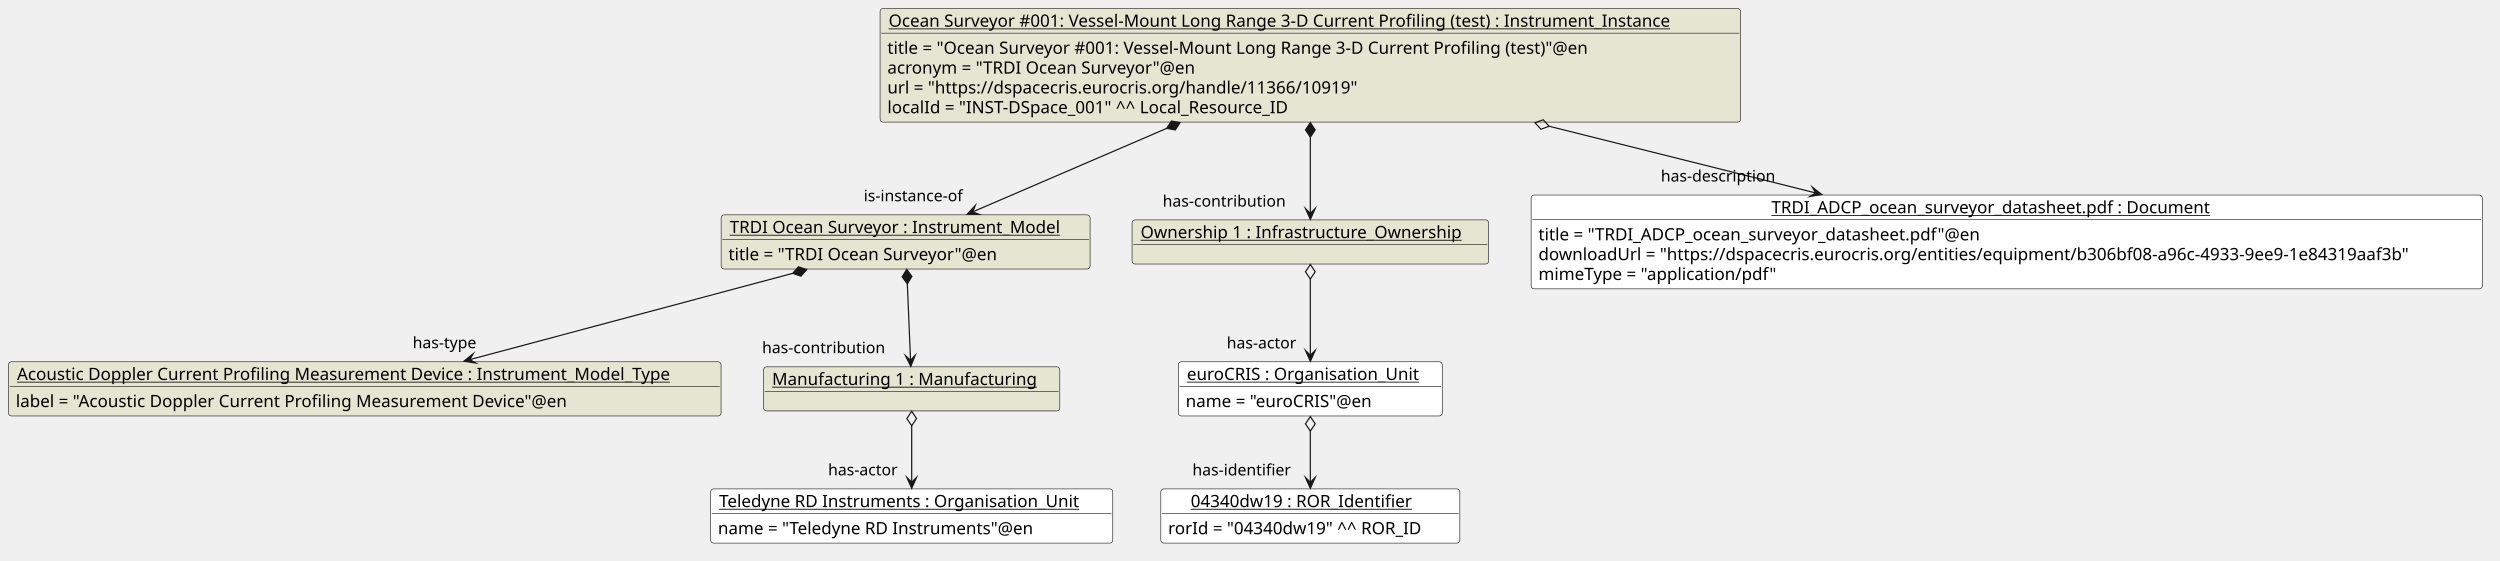
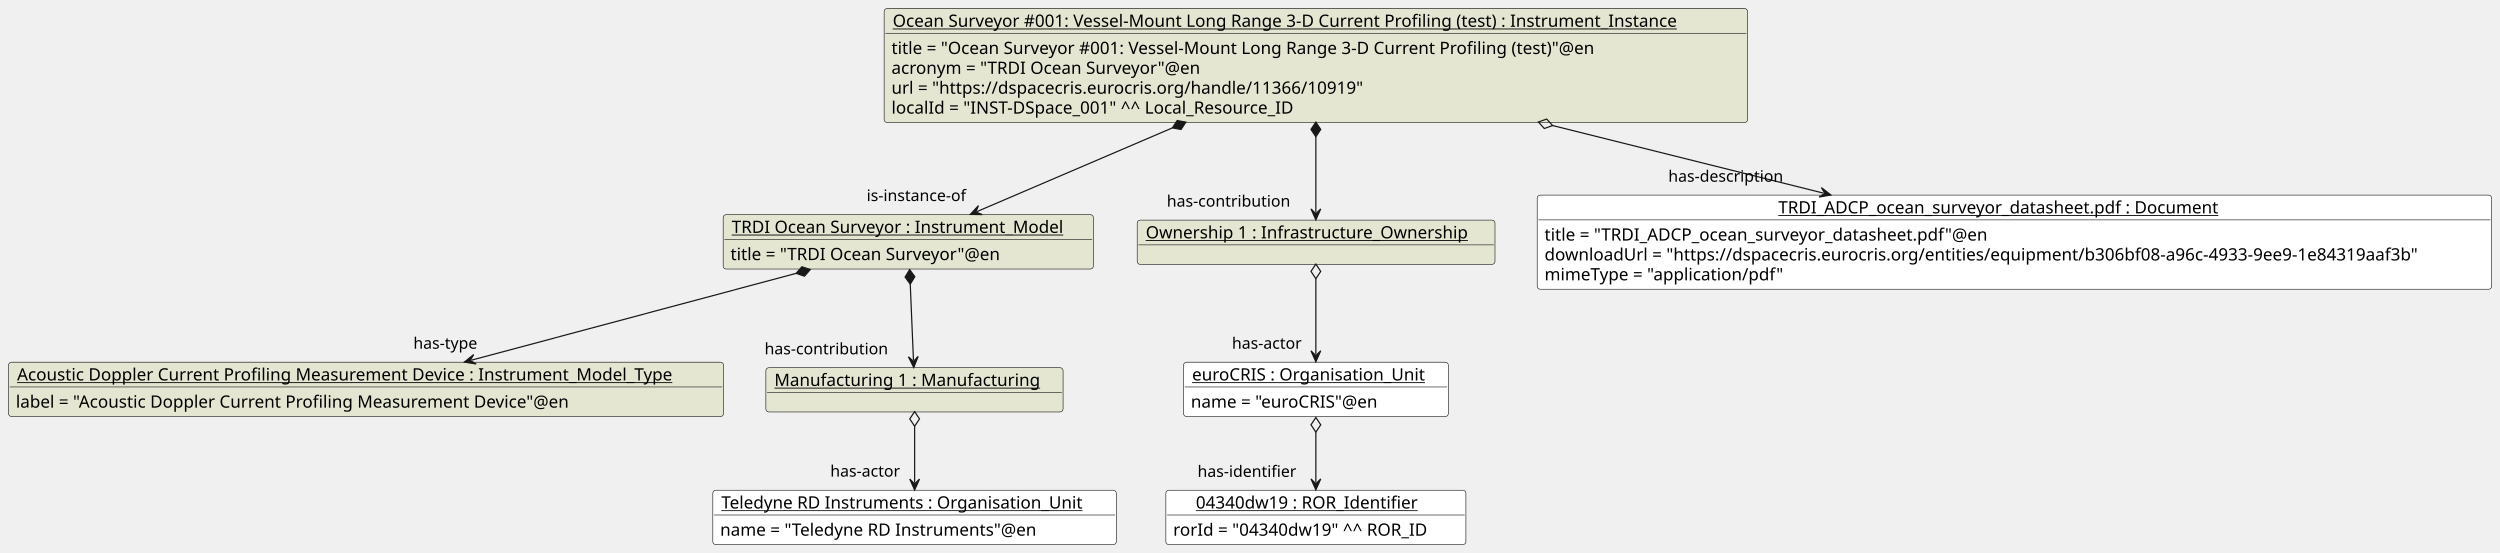
- <svg xmlns="http://www.w3.org/2000/svg" version="1.1" data-diagram-type="CLASS" style="width:2057px;height:461px;background:#FFFFFF;" width="2057px" height="461px" viewBox="0 0 2057 461" zoomAndPan="magnify" preserveAspectRatio="none" contentStyleType="text/css">
+ <svg xmlns="http://www.w3.org/2000/svg" contentStyleType="text/css" data-diagram-type="CLASS" height="453px" preserveAspectRatio="none" style="width:2050px;height:453px;background:#FFFFFF;" version="1.1" viewBox="0 0 2050 453" width="2050px" zoomAndPan="magnify">
  <defs />
-   <g font-family="sans-serif" lengthAdjust="spacing">
-     <g class="entity" data-qualified-name="instance" id="ent0001" data-source-line="1">
-       <rect x="724.12" y="7" width="708.039" height="93.484" fill="#E4E6D2" style="stroke:#181818;stroke-width:0.5;" rx="2.5" ry="2.5" />
-       <text x="731.12" y="21.995" fill="#000" font-size="14" textLength="694.039" text-decoration="underline">Ocean Surveyor #001: Vessel-Mount Long Range 3-D Current Profiling (test) : Instrument_Instance</text>
-       <line x1="725.12" y1="27.297" x2="1431.159" y2="27.297" style="stroke:#181818;stroke-width:0.5;" />
-       <text x="730.12" y="44.292" fill="#000" font-size="14" textLength="629.214">title = "Ocean Surveyor #001: Vessel-Mount Long Range 3-D Current Profiling (test)"@en</text>
-       <text x="730.12" y="60.589" fill="#000" font-size="14" textLength="276.281">acronym = "TRDI Ocean Surveyor"@en</text>
-       <text x="730.12" y="76.886" fill="#000" font-size="14" textLength="416.295">url = "https://dspacecris.eurocris.org/handle/11366/10919"</text>
-       <text x="730.12" y="93.183" fill="#000" font-size="14" textLength="366.345">localId = "INST-DSpace_001" ^^ Local_Resource_ID</text>
+   <g>
+     <g class="entity" data-entity="instance" data-source-line="2" data-uid="ent0002" id="entity_instance">
+       <rect fill="#E4E6D2" height="93.484" rx="2.5" ry="2.5" style="stroke:#181818;stroke-width:0.5;" width="708.039" x="725" y="7" />
+       <text fill="#000000" font-family="sans-serif" font-size="14" lengthAdjust="spacing" text-decoration="underline" textLength="694.039" x="732" y="21.995">Ocean Surveyor #001: Vessel-Mount Long Range 3-D Current Profiling (test) : Instrument_Instance</text>
+       <line style="stroke:#181818;stroke-width:0.5;" x1="726" x2="1432.039" y1="27.297" y2="27.297" />
+       <text fill="#000000" font-family="sans-serif" font-size="14" lengthAdjust="spacing" textLength="629.214" x="731" y="44.292">title = "Ocean Surveyor #001: Vessel-Mount Long Range 3-D Current Profiling (test)"@en</text>
+       <text fill="#000000" font-family="sans-serif" font-size="14" lengthAdjust="spacing" textLength="276.281" x="731" y="60.589">acronym = "TRDI Ocean Surveyor"@en</text>
+       <text fill="#000000" font-family="sans-serif" font-size="14" lengthAdjust="spacing" textLength="416.295" x="731" y="76.886">url = "https://dspacecris.eurocris.org/handle/11366/10919"</text>
+       <text fill="#000000" font-family="sans-serif" font-size="14" lengthAdjust="spacing" textLength="366.345" x="731" y="93.183">localId = "INST-DSpace_001" ^^ Local_Resource_ID</text>
    </g>
-     <g class="entity" data-qualified-name="model" id="ent0002" data-source-line="8">
-       <rect x="593.36" y="176.78" width="303.57" height="44.594" fill="#E4E6D2" style="stroke:#181818;stroke-width:0.5;" rx="2.5" ry="2.5" />
-       <text x="600.36" y="191.775" fill="#000" font-size="14" textLength="289.57" text-decoration="underline">TRDI Ocean Surveyor : Instrument_Model</text>
-       <line x1="594.36" y1="197.077" x2="895.93" y2="197.077" style="stroke:#181818;stroke-width:0.5;" />
-       <text x="599.36" y="214.072" fill="#000" font-size="14" textLength="242.259">title = "TRDI Ocean Surveyor"@en</text>
+     <g class="entity" data-entity="model" data-source-line="9" data-uid="ent0003" id="entity_model">
+       <rect fill="#E4E6D2" height="44.594" rx="2.5" ry="2.5" style="stroke:#181818;stroke-width:0.5;" width="303.57" x="593" y="176" />
+       <text fill="#000000" font-family="sans-serif" font-size="14" lengthAdjust="spacing" text-decoration="underline" textLength="289.57" x="600" y="190.995">TRDI Ocean Surveyor : Instrument_Model</text>
+       <line style="stroke:#181818;stroke-width:0.5;" x1="594" x2="895.57" y1="196.297" y2="196.297" />
+       <text fill="#000000" font-family="sans-serif" font-size="14" lengthAdjust="spacing" textLength="242.259" x="599" y="213.292">title = "TRDI Ocean Surveyor"@en</text>
    </g>
-     <g class="entity" data-qualified-name="modelType" id="ent0003" data-source-line="12">
-       <rect x="7" y="297.67" width="586.284" height="44.594" fill="#E4E6D2" style="stroke:#181818;stroke-width:0.5;" rx="2.5" ry="2.5" />
-       <text x="14" y="312.665" fill="#000" font-size="14" textLength="572.284" text-decoration="underline">Acoustic Doppler Current Profiling Measurement Device : Instrument_Model_Type</text>
-       <line x1="8" y1="317.967" x2="592.284" y2="317.967" style="stroke:#181818;stroke-width:0.5;" />
-       <text x="13" y="334.962" fill="#000" font-size="14" textLength="490.123">label = "Acoustic Doppler Current Profiling Measurement Device"@en</text>
+     <g class="entity" data-entity="modelType" data-source-line="13" data-uid="ent0004" id="entity_modelType">
+       <rect fill="#E4E6D2" height="44.594" rx="2.5" ry="2.5" style="stroke:#181818;stroke-width:0.5;" width="586.284" x="7" y="297" />
+       <text fill="#000000" font-family="sans-serif" font-size="14" lengthAdjust="spacing" text-decoration="underline" textLength="572.284" x="14" y="311.995">Acoustic Doppler Current Profiling Measurement Device : Instrument_Model_Type</text>
+       <line style="stroke:#181818;stroke-width:0.5;" x1="8" x2="592.284" y1="317.297" y2="317.297" />
+       <text fill="#000000" font-family="sans-serif" font-size="14" lengthAdjust="spacing" textLength="490.123" x="13" y="334.292">label = "Acoustic Doppler Current Profiling Measurement Device"@en</text>
    </g>
-     <g class="entity" data-qualified-name="ownership" id="ent0004" data-source-line="16">
-       <rect x="931.45" y="180.93" width="293.392" height="36.297" fill="#E4E6D2" style="stroke:#181818;stroke-width:0.5;" rx="2.5" ry="2.5" />
-       <text x="938.45" y="195.925" fill="#000" font-size="14" textLength="279.392" text-decoration="underline">Ownership 1 : Infrastructure_Ownership</text>
-       <line x1="932.45" y1="201.227" x2="1223.842" y2="201.227" style="stroke:#181818;stroke-width:0.5;" />
+     <g class="entity" data-entity="ownership" data-source-line="17" data-uid="ent0005" id="entity_ownership">
+       <rect fill="#E4E6D2" height="36.297" rx="2.5" ry="2.5" style="stroke:#181818;stroke-width:0.5;" width="293.392" x="932.5" y="180.5" />
+       <text fill="#000000" font-family="sans-serif" font-size="14" lengthAdjust="spacing" text-decoration="underline" textLength="279.392" x="939.5" y="195.495">Ownership 1 : Infrastructure_Ownership</text>
+       <line style="stroke:#181818;stroke-width:0.5;" x1="933.5" x2="1224.892" y1="200.797" y2="200.797" />
    </g>
-     <g class="entity" data-qualified-name="manufacturing" id="ent0005" data-source-line="18">
-       <rect x="628.28" y="301.82" width="243.729" height="36.297" fill="#E4E6D2" style="stroke:#181818;stroke-width:0.5;" rx="2.5" ry="2.5" />
-       <text x="635.28" y="316.815" fill="#000" font-size="14" textLength="229.729" text-decoration="underline">Manufacturing 1 : Manufacturing</text>
-       <line x1="629.28" y1="322.117" x2="871.009" y2="322.117" style="stroke:#181818;stroke-width:0.5;" />
+     <g class="entity" data-entity="manufacturing" data-source-line="19" data-uid="ent0006" id="entity_manufacturing">
+       <rect fill="#E4E6D2" height="36.297" rx="2.5" ry="2.5" style="stroke:#181818;stroke-width:0.5;" width="243.728" x="628" y="301.5" />
+       <text fill="#000000" font-family="sans-serif" font-size="14" lengthAdjust="spacing" text-decoration="underline" textLength="229.728" x="635" y="316.495">Manufacturing 1 : Manufacturing</text>
+       <line style="stroke:#181818;stroke-width:0.5;" x1="629" x2="870.729" y1="321.797" y2="321.797" />
    </g>
-     <g class="entity" data-qualified-name="eurocris" id="ent0006" data-source-line="20">
-       <rect x="969.57" y="297.67" width="217.137" height="44.594" fill="#FFF" style="stroke:#181818;stroke-width:0.5;" rx="2.5" ry="2.5" />
-       <text x="976.57" y="312.665" fill="#000" font-size="14" textLength="203.137" text-decoration="underline">euroCRIS : Organisation_Unit</text>
-       <line x1="970.57" y1="317.967" x2="1185.707" y2="317.967" style="stroke:#181818;stroke-width:0.5;" />
-       <text x="975.57" y="334.962" fill="#000" font-size="14" textLength="169.025">name = "euroCRIS"@en</text>
+     <g class="entity" data-entity="eurocris" data-source-line="21" data-uid="ent0007" id="entity_eurocris">
+       <rect fill="#FFFFFF" height="44.594" rx="2.5" ry="2.5" style="stroke:#181818;stroke-width:0.5;" width="217.137" x="970.5" y="297" />
+       <text fill="#000000" font-family="sans-serif" font-size="14" lengthAdjust="spacing" text-decoration="underline" textLength="203.137" x="977.5" y="311.995">euroCRIS : Organisation_Unit</text>
+       <line style="stroke:#181818;stroke-width:0.5;" x1="971.5" x2="1186.637" y1="317.297" y2="317.297" />
+       <text fill="#000000" font-family="sans-serif" font-size="14" lengthAdjust="spacing" textLength="169.025" x="976.5" y="334.292">name = "euroCRIS"@en</text>
    </g>
-     <g class="entity" data-qualified-name="eurocris_ror" id="ent0007" data-source-line="24">
-       <rect x="955.12" y="402.27" width="246.035" height="44.594" fill="#FFF" style="stroke:#181818;stroke-width:0.5;" rx="2.5" ry="2.5" />
-       <text x="979.714" y="417.265" fill="#000" font-size="14" textLength="196.848" text-decoration="underline">04340dw19 : ROR_Identifier</text>
-       <line x1="956.12" y1="422.567" x2="1200.155" y2="422.567" style="stroke:#181818;stroke-width:0.5;" />
-       <text x="961.12" y="439.562" fill="#000" font-size="14" textLength="234.035">rorId = "04340dw19" ^^ ROR_ID</text>
+     <g class="entity" data-entity="eurocris_ror" data-source-line="25" data-uid="ent0008" id="entity_eurocris_ror">
+       <rect fill="#FFFFFF" height="44.594" rx="2.5" ry="2.5" style="stroke:#181818;stroke-width:0.5;" width="246.035" x="956" y="402" />
+       <text fill="#000000" font-family="sans-serif" font-size="14" lengthAdjust="spacing" text-decoration="underline" textLength="196.848" x="980.594" y="416.995">04340dw19 : ROR_Identifier</text>
+       <line style="stroke:#181818;stroke-width:0.5;" x1="957" x2="1201.035" y1="422.297" y2="422.297" />
+       <text fill="#000000" font-family="sans-serif" font-size="14" lengthAdjust="spacing" textLength="234.035" x="962" y="439.292">rorId = "04340dw19" ^^ ROR_ID</text>
    </g>
-     <g class="entity" data-qualified-name="teledyne" id="ent0008" data-source-line="28">
-       <rect x="584.71" y="402.27" width="330.866" height="44.594" fill="#FFF" style="stroke:#181818;stroke-width:0.5;" rx="2.5" ry="2.5" />
-       <text x="591.71" y="417.265" fill="#000" font-size="14" textLength="316.866" text-decoration="underline">Teledyne RD Instruments : Organisation_Unit</text>
-       <line x1="585.71" y1="422.567" x2="914.576" y2="422.567" style="stroke:#181818;stroke-width:0.5;" />
-       <text x="590.71" y="439.562" fill="#000" font-size="14" textLength="282.755">name = "Teledyne RD Instruments"@en</text>
+     <g class="entity" data-entity="teledyne" data-source-line="29" data-uid="ent0009" id="entity_teledyne">
+       <rect fill="#FFFFFF" height="44.594" rx="2.5" ry="2.5" style="stroke:#181818;stroke-width:0.5;" width="330.866" x="584.5" y="402" />
+       <text fill="#000000" font-family="sans-serif" font-size="14" lengthAdjust="spacing" text-decoration="underline" textLength="316.866" x="591.5" y="416.995">Teledyne RD Instruments : Organisation_Unit</text>
+       <line style="stroke:#181818;stroke-width:0.5;" x1="585.5" x2="914.366" y1="422.297" y2="422.297" />
+       <text fill="#000000" font-family="sans-serif" font-size="14" lengthAdjust="spacing" textLength="282.755" x="590.5" y="439.292">name = "Teledyne RD Instruments"@en</text>
    </g>
-     <g class="entity" data-qualified-name="datasheet" id="ent0009" data-source-line="32">
-       <rect x="1259.82" y="160.48" width="782.636" height="77.188" fill="#FFF" style="stroke:#181818;stroke-width:0.5;" rx="2.5" ry="2.5" />
-       <text x="1457.52" y="175.475" fill="#000" font-size="14" textLength="387.235" text-decoration="underline">TRDI_ADCP_ocean_surveyor_datasheet.pdf : Document</text>
-       <line x1="1260.82" y1="180.777" x2="2041.456" y2="180.777" style="stroke:#181818;stroke-width:0.5;" />
-       <text x="1265.82" y="197.772" fill="#000" font-size="14" textLength="393.456">title = "TRDI_ADCP_ocean_surveyor_datasheet.pdf"@en</text>
-       <text x="1265.82" y="214.069" fill="#000" font-size="14" textLength="770.636">downloadUrl = "https://dspacecris.eurocris.org/entities/equipment/b306bf08-a96c-4933-9ee9-1e84319aaf3b"</text>
-       <text x="1265.82" y="230.366" fill="#000" font-size="14" textLength="212.27">mimeType = "application/pdf"</text>
+     <g class="entity" data-entity="datasheet" data-source-line="33" data-uid="ent0010" id="entity_datasheet">
+       <rect fill="#FFFFFF" height="77.188" rx="2.5" ry="2.5" style="stroke:#181818;stroke-width:0.5;" width="782.636" x="1260.5" y="160" />
+       <text fill="#000000" font-family="sans-serif" font-size="14" lengthAdjust="spacing" text-decoration="underline" textLength="387.235" x="1458.2" y="174.995">TRDI_ADCP_ocean_surveyor_datasheet.pdf : Document</text>
+       <line style="stroke:#181818;stroke-width:0.5;" x1="1261.5" x2="2042.136" y1="180.297" y2="180.297" />
+       <text fill="#000000" font-family="sans-serif" font-size="14" lengthAdjust="spacing" textLength="393.456" x="1266.5" y="197.292">title = "TRDI_ADCP_ocean_surveyor_datasheet.pdf"@en</text>
+       <text fill="#000000" font-family="sans-serif" font-size="14" lengthAdjust="spacing" textLength="770.636" x="1266.5" y="213.589">downloadUrl = "https://dspacecris.eurocris.org/entities/equipment/b306bf08-a96c-4933-9ee9-1e84319aaf3b"</text>
+       <text fill="#000000" font-family="sans-serif" font-size="14" lengthAdjust="spacing" textLength="212.269" x="1266.5" y="229.886">mimeType = "application/pdf"</text>
    </g>
-     <g class="link" data-entity-1="ent0001" data-entity-2="ent0002" id="lnk10" data-source-line="38" data-link-type="composition">
-       <path d="M959.928,105.625 C901.178,130.915 846.703,154.363 800.373,174.303" style="stroke:#181818;stroke-width:1;" fill="none" id="instance-model" codeLine="38" />
-       <polygon points="970.95,100.88,963.857,99.578,959.928,105.625,967.02,106.926,970.95,100.88" fill="#181818" style="stroke:#181818;stroke-width:1;stroke-linejoin:miter;stroke-miterlimit:10;" />
-       <polygon points="795.78,176.28,805.628,176.396,800.373,174.303,802.466,169.048,795.78,176.28" fill="#181818" style="stroke:#181818;stroke-width:1;stroke-linejoin:miter;stroke-miterlimit:10;" />
-       <text x="710.656" y="165.6" fill="#000" font-size="13" textLength="87.369">is-instance-of</text>
+     <g class="link" data-entity-1="instance" data-entity-2="model" data-source-line="39" data-uid="lnk11" id="link_instance_model">
+       <path codeLine="39" d="M961.369,104.863 C902.189,130.203 847.855,153.458 801.135,173.468" fill="none" id="instance-model" style="stroke:#181818;stroke-width:1;" />
+       <polygon fill="#181818" points="972.4,100.14,965.31,98.825,961.369,104.863,968.459,106.179,972.4,100.14" style="stroke:#181818;stroke-width:1;" />
+       <polygon fill="#181818" points="795.62,175.83,805.468,175.964,800.216,173.862,802.318,168.61,795.62,175.83" style="stroke:#181818;stroke-width:1;" />
+       <text fill="#000000" font-family="sans-serif" font-size="13" lengthAdjust="spacing" textLength="87.369" x="710.641" y="164.861">is-instance-of</text>
    </g>
-     <g class="link" data-entity-1="ent0002" data-entity-2="ent0003" id="lnk11" data-source-line="40" data-link-type="composition">
-       <path d="M652.186,224.916 C572.056,246.316 466.751,274.46 386.551,295.88" style="stroke:#181818;stroke-width:1;" fill="none" id="model-modelType" codeLine="40" />
-       <polygon points="663.78,221.82,656.951,219.504,652.186,224.916,659.015,227.233,663.78,221.82" fill="#181818" style="stroke:#181818;stroke-width:1;stroke-linejoin:miter;stroke-miterlimit:10;" />
-       <polygon points="381.72,297.17,391.447,298.712,386.551,295.88,389.383,290.983,381.72,297.17" fill="#181818" style="stroke:#181818;stroke-width:1;stroke-linejoin:miter;stroke-miterlimit:10;" />
-       <text x="339.54" y="286.49" fill="#000" font-size="13" textLength="56.71">has-type</text>
+     <g class="link" data-entity-1="model" data-entity-2="modelType" data-source-line="41" data-uid="lnk12" id="link_model_modelType">
+       <path codeLine="41" d="M652.817,224.15 C572.427,245.65 466.986,273.85 386.536,295.36" fill="none" id="model-modelType" style="stroke:#181818;stroke-width:1;" />
+       <polygon fill="#181818" points="664.41,221.05,657.58,218.736,652.817,224.15,659.647,226.464,664.41,221.05" style="stroke:#181818;stroke-width:1;" />
+       <polygon fill="#181818" points="380.74,296.91,390.468,298.45,385.57,295.618,388.401,290.721,380.74,296.91" style="stroke:#181818;stroke-width:1;" />
+       <text fill="#000000" font-family="sans-serif" font-size="13" lengthAdjust="spacing" textLength="56.71" x="338.971" y="285.963">has-type</text>
    </g>
-     <g class="link" data-entity-1="ent0001" data-entity-2="ent0004" id="lnk12" data-source-line="42" data-link-type="composition">
-       <path d="M1078.14,112.88 C1078.14,140.05 1078.14,155.86 1078.14,175.56" style="stroke:#181818;stroke-width:1;" fill="none" id="instance-ownership" codeLine="42" />
-       <polygon points="1078.14,100.88,1074.14,106.88,1078.14,112.88,1082.14,106.88,1078.14,100.88" fill="#181818" style="stroke:#181818;stroke-width:1;stroke-linejoin:miter;stroke-miterlimit:10;" />
-       <polygon points="1078.14,180.56,1082.14,171.56,1078.14,175.56,1074.14,171.56,1078.14,180.56" fill="#181818" style="stroke:#181818;stroke-width:1;stroke-linejoin:miter;stroke-miterlimit:10;" />
-       <text x="956.637" y="170.003" fill="#000" font-size="13" textLength="106.457">has-contribution</text>
+     <g class="link" data-entity-1="instance" data-entity-2="ownership" data-source-line="43" data-uid="lnk13" id="link_instance_ownership">
+       <path codeLine="43" d="M1079,112.14 C1079,139.44 1079,154.55 1079,174.28" fill="none" id="instance-ownership" style="stroke:#181818;stroke-width:1;" />
+       <polygon fill="#181818" points="1079,100.14,1075,106.14,1079,112.14,1083,106.14,1079,100.14" style="stroke:#181818;stroke-width:1;" />
+       <polygon fill="#181818" points="1079,180.28,1083,171.28,1079,175.28,1075,171.28,1079,180.28" style="stroke:#181818;stroke-width:1;" />
+       <text fill="#000000" font-family="sans-serif" font-size="13" lengthAdjust="spacing" textLength="106.457" x="956.779" y="169.445">has-contribution</text>
    </g>
-     <g class="link" data-entity-1="ent0004" data-entity-2="ent0006" id="lnk13" data-source-line="44" data-link-type="aggregation">
-       <path d="M1078.14,229.62 C1078.14,250.81 1078.14,269.44 1078.14,292.32" style="stroke:#181818;stroke-width:1;" fill="none" id="ownership-eurocris" codeLine="44" />
-       <polygon points="1078.14,217.62,1074.14,223.62,1078.14,229.62,1082.14,223.62,1078.14,217.62" fill="none" style="stroke:#181818;stroke-width:1;stroke-linejoin:miter;stroke-miterlimit:10;" />
-       <polygon points="1078.14,297.32,1082.14,288.32,1078.14,292.32,1074.14,288.32,1078.14,297.32" fill="#181818" style="stroke:#181818;stroke-width:1;stroke-linejoin:miter;stroke-miterlimit:10;" />
-       <text x="1009.348" y="286.679" fill="#000" font-size="13" textLength="61.179">has-actor</text>
+     <g class="link" data-entity-1="ownership" data-entity-2="eurocris" data-source-line="45" data-uid="lnk14" id="link_ownership_eurocris">
+       <path codeLine="45" d="M1079,228.55 C1079,249.63 1079,267.54 1079,290.63" fill="none" id="ownership-eurocris" style="stroke:#181818;stroke-width:1;" />
+       <polygon fill="none" points="1079,216.55,1075,222.55,1079,228.55,1083,222.55,1079,216.55" style="stroke:#181818;stroke-width:1;" />
+       <polygon fill="#181818" points="1079,296.63,1083,287.63,1079,291.63,1075,287.63,1079,296.63" style="stroke:#181818;stroke-width:1;" />
+       <text fill="#000000" font-family="sans-serif" font-size="13" lengthAdjust="spacing" textLength="61.179" x="1010.19" y="285.984">has-actor</text>
    </g>
-     <g class="link" data-entity-1="ent0006" data-entity-2="ent0007" id="lnk14" data-source-line="46" data-link-type="aggregation">
-       <path d="M1078.14,354.73 C1078.14,372.14 1078.14,379.43 1078.14,396.84" style="stroke:#181818;stroke-width:1;" fill="none" id="eurocris-eurocris_ror" codeLine="46" />
-       <polygon points="1078.14,342.73,1074.14,348.73,1078.14,354.73,1082.14,348.73,1078.14,342.73" fill="none" style="stroke:#181818;stroke-width:1;stroke-linejoin:miter;stroke-miterlimit:10;" />
-       <polygon points="1078.14,401.84,1082.14,392.84,1078.14,396.84,1074.14,392.84,1078.14,401.84" fill="#181818" style="stroke:#181818;stroke-width:1;stroke-linejoin:miter;stroke-miterlimit:10;" />
-       <text x="981.123" y="391.178" fill="#000" font-size="13" textLength="86.011">has-identifier</text>
+     <g class="link" data-entity-1="eurocris" data-entity-2="eurocris_ror" data-source-line="47" data-uid="lnk15" id="link_eurocris_eurocris_ror">
+       <path codeLine="47" d="M1079,354.34 C1079,371.82 1079,378.22 1079,395.69" fill="none" id="eurocris-eurocris_ror" style="stroke:#181818;stroke-width:1;" />
+       <polygon fill="none" points="1079,342.34,1075,348.34,1079,354.34,1083,348.34,1079,342.34" style="stroke:#181818;stroke-width:1;" />
+       <polygon fill="#181818" points="1079,401.69,1083,392.69,1079,396.69,1075,392.69,1079,401.69" style="stroke:#181818;stroke-width:1;" />
+       <text fill="#000000" font-family="sans-serif" font-size="13" lengthAdjust="spacing" textLength="86.011" x="981.978" y="391.059">has-identifier</text>
    </g>
-     <g class="link" data-entity-1="ent0002" data-entity-2="ent0005" id="lnk15" data-source-line="48" data-link-type="composition">
-       <path d="M746.553,233.599 C747.513,256.479 748.298,275.254 749.198,296.474" style="stroke:#181818;stroke-width:1;" fill="none" id="model-manufacturing" codeLine="48" />
-       <polygon points="746.05,221.61,742.305,227.772,746.553,233.599,750.298,227.437,746.05,221.61" fill="#181818" style="stroke:#181818;stroke-width:1;stroke-linejoin:miter;stroke-miterlimit:10;" />
-       <polygon points="749.41,301.47,753.025,292.309,749.198,296.474,745.032,292.648,749.41,301.47" fill="#181818" style="stroke:#181818;stroke-width:1;stroke-linejoin:miter;stroke-miterlimit:10;" />
-       <text x="627.024" y="290.595" fill="#000" font-size="13" textLength="106.457">has-contribution</text>
+     <g class="link" data-entity-1="model" data-entity-2="manufacturing" data-source-line="49" data-uid="lnk16" id="link_model_manufacturing">
+       <path codeLine="49" d="M746.41,233.04 C747.37,256.08 748.138,274.165 749.028,295.355" fill="none" id="model-manufacturing" style="stroke:#181818;stroke-width:1;" />
+       <polygon fill="#181818" points="745.91,221.05,742.163,227.211,746.41,233.04,750.156,226.878,745.91,221.05" style="stroke:#181818;stroke-width:1;" />
+       <polygon fill="#181818" points="749.28,301.35,752.899,292.19,749.07,296.354,744.906,292.526,749.28,301.35" style="stroke:#181818;stroke-width:1;" />
+       <text fill="#000000" font-family="sans-serif" font-size="13" lengthAdjust="spacing" textLength="106.457" x="626.94" y="290.536">has-contribution</text>
    </g>
-     <g class="link" data-entity-1="ent0005" data-entity-2="ent0008" id="lnk16" data-source-line="50" data-link-type="aggregation">
-       <path d="M750.14,350.37 C750.14,367.87 750.14,377.88 750.14,396.78" style="stroke:#181818;stroke-width:1;" fill="none" id="manufacturing-teledyne" codeLine="50" />
-       <polygon points="750.14,338.37,746.14,344.37,750.14,350.37,754.14,344.37,750.14,338.37" fill="none" style="stroke:#181818;stroke-width:1;stroke-linejoin:miter;stroke-miterlimit:10;" />
-       <polygon points="750.14,401.78,754.14,392.78,750.14,396.78,746.14,392.78,750.14,401.78" fill="#181818" style="stroke:#181818;stroke-width:1;stroke-linejoin:miter;stroke-miterlimit:10;" />
-       <text x="681.346" y="391.103" fill="#000" font-size="13" textLength="61.179">has-actor</text>
+     <g class="link" data-entity-1="manufacturing" data-entity-2="teledyne" data-source-line="51" data-uid="lnk17" id="link_manufacturing_teledyne">
+       <path codeLine="51" d="M750,349.51 C750,367.11 750,376.65 750,395.81" fill="none" id="manufacturing-teledyne" style="stroke:#181818;stroke-width:1;" />
+       <polygon fill="none" points="750,337.51,746,343.51,750,349.51,754,343.51,750,337.51" style="stroke:#181818;stroke-width:1;" />
+       <polygon fill="#181818" points="750,401.81,754,392.81,750,396.81,746,392.81,750,401.81" style="stroke:#181818;stroke-width:1;" />
+       <text fill="#000000" font-family="sans-serif" font-size="13" lengthAdjust="spacing" textLength="61.179" x="680.845" y="390.836">has-actor</text>
    </g>
-     <g class="link" data-entity-1="ent0001" data-entity-2="ent0009" id="lnk17" data-source-line="52" data-link-type="aggregation">
-       <path d="M1274.631,103.893 C1350.841,122.963 1421.579,140.657 1494.019,158.777" style="stroke:#181818;stroke-width:1;" fill="none" id="instance-datasheet" codeLine="52" />
-       <polygon points="1262.99,100.98,1267.84,106.317,1274.631,103.893,1269.782,98.556,1262.99,100.98" fill="none" style="stroke:#181818;stroke-width:1;stroke-linejoin:miter;stroke-miterlimit:10;" />
-       <polygon points="1498.87,159.99,1491.11,153.926,1494.019,158.777,1489.168,161.686,1498.87,159.99" fill="#181818" style="stroke:#181818;stroke-width:1;stroke-linejoin:miter;stroke-miterlimit:10;" />
-       <text x="1366.531" y="149.352" fill="#000" font-size="13" textLength="99.95">has-description</text>
+     <g class="link" data-entity-1="instance" data-entity-2="datasheet" data-source-line="53" data-uid="lnk18" id="link_instance_datasheet">
+       <path codeLine="53" d="M1273.123,102.946 C1350.443,122.246 1421.988,140.097 1495.488,158.437" fill="none" id="instance-datasheet" style="stroke:#181818;stroke-width:1;" />
+       <polygon fill="none" points="1261.48,100.04,1266.333,105.374,1273.123,102.946,1268.27,97.612,1261.48,100.04" style="stroke:#181818;stroke-width:1;" />
+       <polygon fill="#181818" points="1501.31,159.89,1493.546,153.83,1496.459,158.679,1491.609,161.592,1501.31,159.89" style="stroke:#181818;stroke-width:1;" />
+       <text fill="#000000" font-family="sans-serif" font-size="13" lengthAdjust="spacing" textLength="99.95" x="1368.015" y="149.027">has-description</text>
    </g>
  </g>
</svg>
